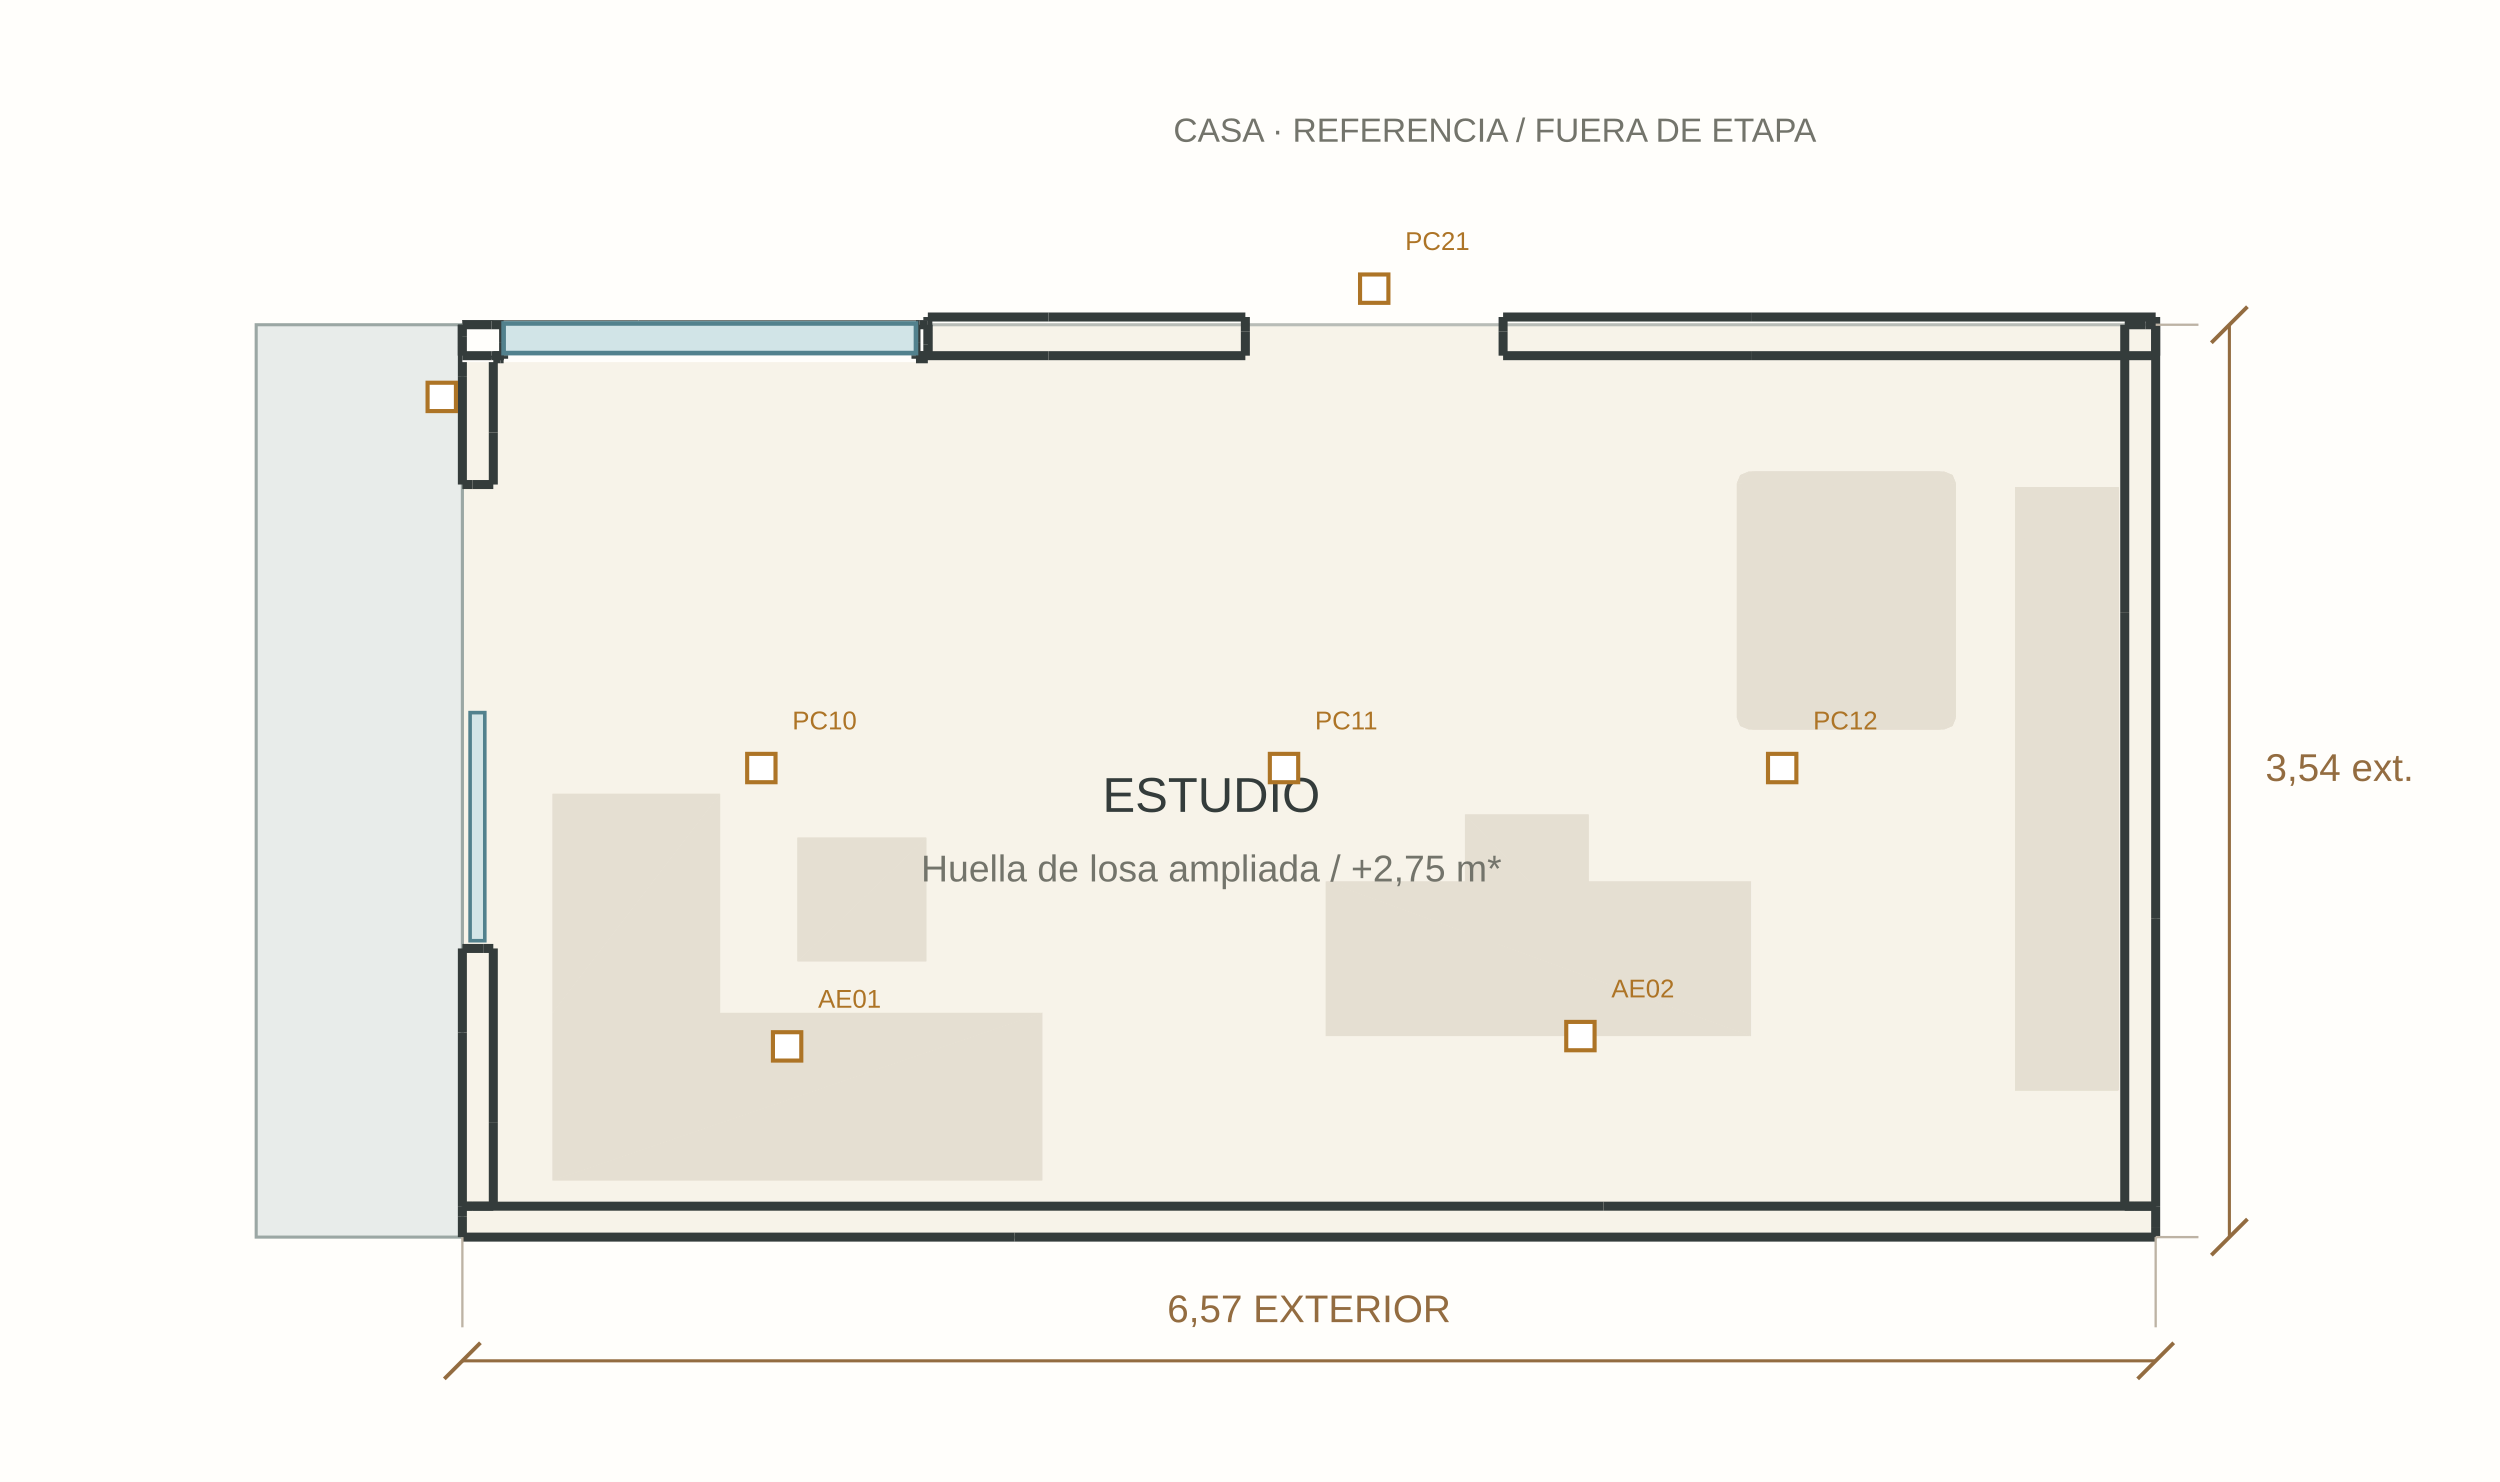
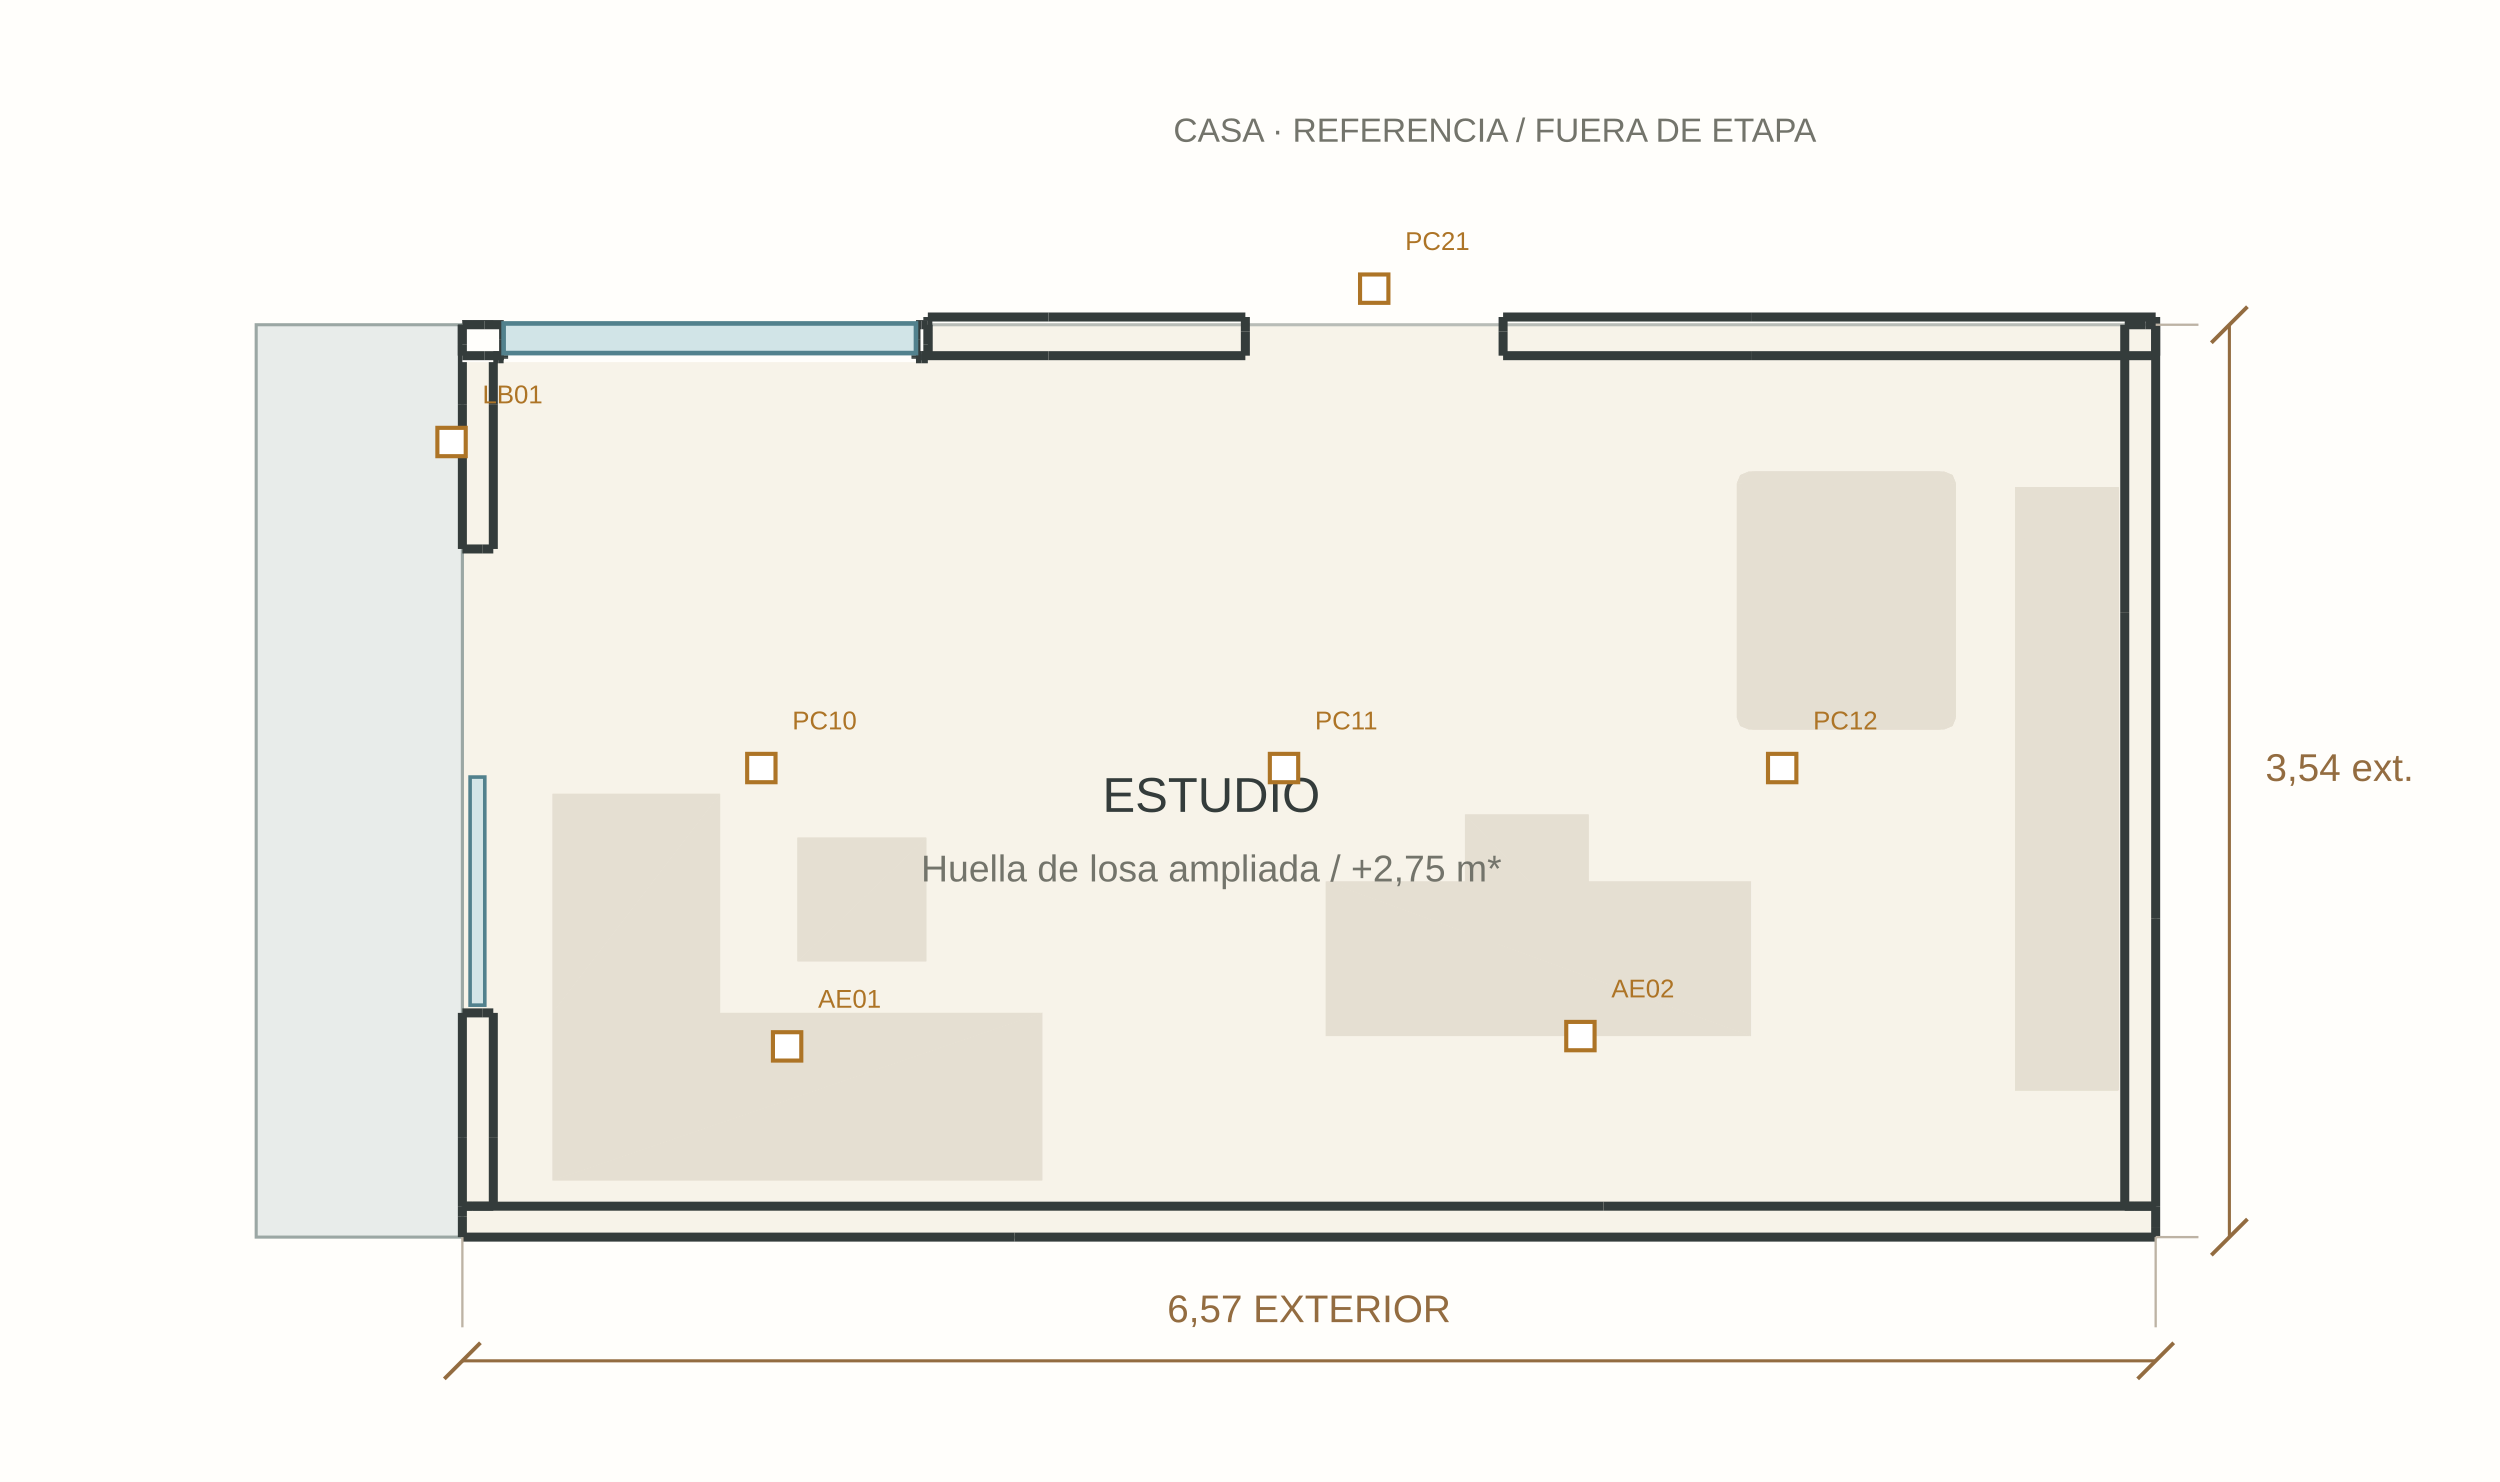
<svg xmlns="http://www.w3.org/2000/svg" viewBox="0 0 776.0 460.0" role="img" aria-label="Estudio y balcón · Iluminación e interruptores">
  <rect width="100%" height="100%" fill="#fffefb" />
  <polygon points="143.52,384.0 669.12,384.0 669.12,100.8 143.52,100.8" fill="#f7f3e9" stroke="#b8bcb7" stroke-width="0.96" />
  <polygon points="79.52,384.0 143.52,384.0 143.52,100.8 79.52,100.8" fill="#e8ecea" stroke="#9ba7a4" stroke-width="0.96" />
  <polyline points="288.0,110.4 288.0,102.96" fill="none" stroke="#343c3b" stroke-width="2.8" />
  <polyline points="288.0,102.96 288.0,98.4" fill="none" stroke="#343c3b" stroke-width="2.8" />
  <polyline points="386.56,110.4 325.453,110.4" fill="none" stroke="#343c3b" stroke-width="2.8" />
  <polyline points="325.453,110.4 288.0,110.4" fill="none" stroke="#343c3b" stroke-width="2.8" />
  <polyline points="386.56,98.4 325.453,98.4" fill="none" stroke="#343c3b" stroke-width="2.8" />
  <polyline points="325.453,98.4 288.0,98.4" fill="none" stroke="#343c3b" stroke-width="2.8" />
  <polyline points="386.56,110.4 386.56,102.96" fill="none" stroke="#343c3b" stroke-width="2.8" />
  <polyline points="386.56,102.96 386.56,98.4" fill="none" stroke="#343c3b" stroke-width="2.8" />
  <polyline points="669.12,110.4 543.533,110.4" fill="none" stroke="#343c3b" stroke-width="2.8" />
  <polyline points="543.533,110.4 466.56,110.4" fill="none" stroke="#343c3b" stroke-width="2.8" />
  <polyline points="669.12,110.4 669.12,102.96" fill="none" stroke="#343c3b" stroke-width="2.8" />
  <polyline points="669.12,102.96 669.12,98.4" fill="none" stroke="#343c3b" stroke-width="2.8" />
  <polyline points="466.56,110.4 466.56,102.96" fill="none" stroke="#343c3b" stroke-width="2.8" />
  <polyline points="466.56,102.96 466.56,98.4" fill="none" stroke="#343c3b" stroke-width="2.8" />
  <polyline points="669.12,98.4 543.533,98.4" fill="none" stroke="#343c3b" stroke-width="2.8" />
  <polyline points="543.533,98.4 466.56,98.4" fill="none" stroke="#343c3b" stroke-width="2.8" />
  <polyline points="669.12,384.0 314.911,384.0" fill="none" stroke="#343c3b" stroke-width="2.8" />
  <polyline points="314.911,384.0 143.52,384.0" fill="none" stroke="#343c3b" stroke-width="2.8" />
  <polyline points="669.12,374.4 669.12,380.87" fill="none" stroke="#343c3b" stroke-width="2.8" />
  <polyline points="669.12,380.87 669.12,384.0" fill="none" stroke="#343c3b" stroke-width="2.8" />
  <polyline points="143.52,374.4 497.729,374.4" fill="none" stroke="#343c3b" stroke-width="2.8" />
  <polyline points="497.729,374.4 669.12,374.4" fill="none" stroke="#343c3b" stroke-width="2.8" />
  <polyline points="143.52,384.0 143.52,377.53" fill="none" stroke="#343c3b" stroke-width="2.8" />
  <polyline points="143.52,377.53 143.52,374.4" fill="none" stroke="#343c3b" stroke-width="2.8" />
  <polyline points="669.12,374.4 662.65,374.4" fill="none" stroke="#343c3b" stroke-width="2.8" />
  <polyline points="662.65,374.4 659.52,374.4" fill="none" stroke="#343c3b" stroke-width="2.8" />
  <polyline points="669.12,100.8 669.12,285.183" fill="none" stroke="#343c3b" stroke-width="2.8" />
  <polyline points="669.12,285.183 669.12,374.4" fill="none" stroke="#343c3b" stroke-width="2.8" />
  <polyline points="659.52,100.8 665.99,100.8" fill="none" stroke="#343c3b" stroke-width="2.8" />
  <polyline points="665.99,100.8 669.12,100.8" fill="none" stroke="#343c3b" stroke-width="2.8" />
  <polyline points="659.52,374.4 659.52,190.017" fill="none" stroke="#343c3b" stroke-width="2.8" />
  <polyline points="659.52,190.017 659.52,100.8" fill="none" stroke="#343c3b" stroke-width="2.8" />
+   <polyline points="143.52,170.4 143.52,125.657" fill="none" stroke="#343c3b" stroke-width="2.8" />
+   <polyline points="143.52,125.657 143.52,100.8" fill="none" stroke="#343c3b" stroke-width="2.8" />
+   <polyline points="143.52,352.971 143.52,314.4" fill="none" stroke="#343c3b" stroke-width="2.8" />
+   <polyline points="143.52,374.4 143.52,352.971" fill="none" stroke="#343c3b" stroke-width="2.8" />
+   <polyline points="153.12,100.8 146.65,100.8" fill="none" stroke="#343c3b" stroke-width="2.8" />
+   <polyline points="146.65,100.8 143.52,100.8" fill="none" stroke="#343c3b" stroke-width="2.8" />
+   <polyline points="149.691,170.4 143.52,170.4" fill="none" stroke="#343c3b" stroke-width="2.8" />
+   <polyline points="153.12,170.4 149.691,170.4" fill="none" stroke="#343c3b" stroke-width="2.8" />
+   <polyline points="149.691,314.4 143.52,314.4" fill="none" stroke="#343c3b" stroke-width="2.8" />
+   <polyline points="153.12,314.4 149.691,314.4" fill="none" stroke="#343c3b" stroke-width="2.8" />
  <polyline points="153.12,374.4 146.65,374.4" fill="none" stroke="#343c3b" stroke-width="2.8" />
  <polyline points="146.65,374.4 143.52,374.4" fill="none" stroke="#343c3b" stroke-width="2.8" />
-   <polyline points="153.12,294.4 153.12,348.313" fill="none" stroke="#343c3b" stroke-width="2.8" />
-   <polyline points="153.12,348.313 153.12,374.4" fill="none" stroke="#343c3b" stroke-width="2.8" />
-   <polyline points="143.52,294.4 149.99,294.4" fill="none" stroke="#343c3b" stroke-width="2.8" />
-   <polyline points="149.99,294.4 153.12,294.4" fill="none" stroke="#343c3b" stroke-width="2.8" />
-   <polyline points="143.52,374.4 143.52,320.487" fill="none" stroke="#343c3b" stroke-width="2.8" />
-   <polyline points="143.52,320.487 143.52,294.4" fill="none" stroke="#343c3b" stroke-width="2.8" />
-   <polyline points="153.12,150.4 146.65,150.4" fill="none" stroke="#343c3b" stroke-width="2.8" />
-   <polyline points="146.65,150.4 143.52,150.4" fill="none" stroke="#343c3b" stroke-width="2.8" />
-   <polyline points="153.12,100.8 153.12,134.226" fill="none" stroke="#343c3b" stroke-width="2.8" />
-   <polyline points="153.12,134.226 153.12,150.4" fill="none" stroke="#343c3b" stroke-width="2.8" />
-   <polyline points="143.52,100.8 149.99,100.8" fill="none" stroke="#343c3b" stroke-width="2.8" />
-   <polyline points="149.99,100.8 153.12,100.8" fill="none" stroke="#343c3b" stroke-width="2.8" />
-   <polyline points="143.52,150.4 143.52,116.974" fill="none" stroke="#343c3b" stroke-width="2.8" />
-   <polyline points="143.52,116.974 143.52,100.8" fill="none" stroke="#343c3b" stroke-width="2.8" />
+   <polyline points="153.12,170.4 153.12,125.657" fill="none" stroke="#343c3b" stroke-width="2.8" />
+   <polyline points="153.12,125.657 153.12,100.8" fill="none" stroke="#343c3b" stroke-width="2.8" />
+   <polyline points="153.12,352.971 153.12,314.4" fill="none" stroke="#343c3b" stroke-width="2.8" />
+   <polyline points="153.12,374.4 153.12,352.971" fill="none" stroke="#343c3b" stroke-width="2.8" />
+   <polyline points="143.52,110.4 143.52,103.93" fill="none" stroke="#343c3b" stroke-width="2.8" />
+   <polyline points="143.52,103.93 143.52,100.8" fill="none" stroke="#343c3b" stroke-width="2.8" />
+   <polyline points="155.92,110.4 156.32,110.4" fill="none" stroke="#343c3b" stroke-width="2.8" />
+   <polyline points="155.92,110.4 143.52,110.4" fill="none" stroke="#343c3b" stroke-width="2.8" />
+   <polyline points="288.0,110.4 284.435,110.4" fill="none" stroke="#343c3b" stroke-width="2.8" />
+   <polyline points="284.435,110.4 284.32,110.4" fill="none" stroke="#343c3b" stroke-width="2.8" />
+   <polyline points="156.32,100.8 155.92,100.8" fill="none" stroke="#343c3b" stroke-width="2.8" />
+   <polyline points="155.92,100.8 143.52,100.8" fill="none" stroke="#343c3b" stroke-width="2.8" />
+   <polyline points="288.0,100.8 284.435,100.8" fill="none" stroke="#343c3b" stroke-width="2.8" />
+   <polyline points="284.435,100.8 284.32,100.8" fill="none" stroke="#343c3b" stroke-width="2.8" />
  <polyline points="288.0,110.4 288.0,103.93" fill="none" stroke="#343c3b" stroke-width="2.8" />
  <polyline points="288.0,103.93 288.0,100.8" fill="none" stroke="#343c3b" stroke-width="2.8" />
-   <polyline points="152.247,110.4 143.52,110.4" fill="none" stroke="#343c3b" stroke-width="2.8" />
-   <polyline points="285.491,110.4 198.218,110.4" fill="none" stroke="#343c3b" stroke-width="2.8" />
-   <polyline points="198.218,110.4 152.247,110.4" fill="none" stroke="#343c3b" stroke-width="2.8" />
-   <polyline points="288.0,110.4 286.585,110.4" fill="none" stroke="#343c3b" stroke-width="2.8" />
-   <polyline points="286.585,110.4 285.491,110.4" fill="none" stroke="#343c3b" stroke-width="2.8" />
-   <polyline points="143.52,110.4 143.52,107.27" fill="none" stroke="#343c3b" stroke-width="2.8" />
-   <polyline points="143.52,107.27 143.52,100.8" fill="none" stroke="#343c3b" stroke-width="2.8" />
-   <polyline points="152.247,100.8 198.218,100.8" fill="none" stroke="#343c3b" stroke-width="2.8" />
-   <polyline points="152.247,100.8 143.52,100.8" fill="none" stroke="#343c3b" stroke-width="2.8" />
-   <polyline points="285.491,100.8 198.218,100.8" fill="none" stroke="#343c3b" stroke-width="2.8" />
-   <polyline points="288.0,100.8 285.491,100.8" fill="none" stroke="#343c3b" stroke-width="2.8" />
+   <polyline points="284.32,110.057 284.32,100.8" fill="none" stroke="#343c3b" stroke-width="2.8" />
+   <polyline points="284.32,110.4 284.32,110.057" fill="none" stroke="#343c3b" stroke-width="2.8" />
+   <polyline points="156.32,110.057 156.32,100.8" fill="none" stroke="#343c3b" stroke-width="2.8" />
+   <polyline points="156.32,110.4 156.32,110.057" fill="none" stroke="#343c3b" stroke-width="2.8" />
  <polygon points="171.52,366.4 323.52,314.4 323.52,366.4" fill="#e5dfd2" stroke="none" stroke-width="0.64" data-plan-furniture="true" />
  <polygon points="171.52,366.4 171.52,314.4 323.52,314.4" fill="#e5dfd2" stroke="none" stroke-width="0.64" data-plan-furniture="true" />
  <polygon points="171.52,366.4 323.52,366.4 323.52,314.4" fill="#e5dfd2" stroke="none" stroke-width="0.64" data-plan-furniture="true" />
  <polygon points="171.52,366.4 323.52,314.4 171.52,314.4" fill="#e5dfd2" stroke="none" stroke-width="0.64" data-plan-furniture="true" />
  <polygon points="171.52,314.4 223.52,246.4 223.52,314.4" fill="#e5dfd2" stroke="none" stroke-width="0.64" data-plan-furniture="true" />
  <polygon points="171.52,314.4 171.52,246.4 223.52,246.4" fill="#e5dfd2" stroke="none" stroke-width="0.64" data-plan-furniture="true" />
  <polygon points="171.52,314.4 223.52,314.4 223.52,246.4" fill="#e5dfd2" stroke="none" stroke-width="0.64" data-plan-furniture="true" />
  <polygon points="171.52,314.4 223.52,246.4 171.52,246.4" fill="#e5dfd2" stroke="none" stroke-width="0.64" data-plan-furniture="true" />
  <polygon points="411.52,273.6 543.52,321.6 411.52,321.6" fill="#e5dfd2" stroke="none" stroke-width="0.64" data-plan-furniture="true" />
  <polygon points="411.52,273.6 543.52,273.6 543.52,321.6" fill="#e5dfd2" stroke="none" stroke-width="0.64" data-plan-furniture="true" />
  <polygon points="411.52,273.6 411.52,321.6 543.52,321.6" fill="#e5dfd2" stroke="none" stroke-width="0.64" data-plan-furniture="true" />
  <polygon points="411.52,273.6 543.52,321.6 543.52,273.6" fill="#e5dfd2" stroke="none" stroke-width="0.64" data-plan-furniture="true" />
  <polygon points="542.728,146.392 539.12,150.0 540.176,147.456" fill="#e5dfd2" stroke="none" stroke-width="0.64" data-plan-furniture="true" />
  <polygon points="542.728,146.392 603.528,146.392 539.12,150.0" fill="#e5dfd2" stroke="none" stroke-width="0.64" data-plan-furniture="true" />
  <polygon points="606.072,147.448 607.128,150.0 603.528,146.392" fill="#e5dfd2" stroke="none" stroke-width="0.64" data-plan-furniture="true" />
  <polygon points="603.528,146.392 607.128,150.0 539.12,150.0" fill="#e5dfd2" stroke="none" stroke-width="0.64" data-plan-furniture="true" />
  <polygon points="539.12,222.8 542.728,226.408 540.176,225.352" fill="#e5dfd2" stroke="none" stroke-width="0.64" data-plan-furniture="true" />
  <polygon points="539.12,150.0 607.128,222.8 539.12,222.8" fill="#e5dfd2" stroke="none" stroke-width="0.64" data-plan-furniture="true" />
  <polygon points="607.128,150.0 607.128,222.8 539.12,150.0" fill="#e5dfd2" stroke="none" stroke-width="0.64" data-plan-furniture="true" />
  <polygon points="539.12,222.8 603.528,226.408 542.728,226.408" fill="#e5dfd2" stroke="none" stroke-width="0.64" data-plan-furniture="true" />
  <polygon points="607.128,222.8 603.528,226.408 539.12,222.8" fill="#e5dfd2" stroke="none" stroke-width="0.64" data-plan-furniture="true" />
  <polygon points="607.128,222.8 606.072,225.344 603.528,226.408" fill="#e5dfd2" stroke="none" stroke-width="0.64" data-plan-furniture="true" />
  <polygon points="539.12,150.0 542.728,146.392 540.176,147.456" fill="#e5dfd2" stroke="none" stroke-width="0.64" data-plan-furniture="true" />
  <polygon points="603.528,146.392 542.728,146.392 539.12,150.0" fill="#e5dfd2" stroke="none" stroke-width="0.64" data-plan-furniture="true" />
  <polygon points="607.128,150.0 606.072,147.448 603.528,146.392" fill="#e5dfd2" stroke="none" stroke-width="0.64" data-plan-furniture="true" />
  <polygon points="607.128,150.0 603.528,146.392 539.12,150.0" fill="#e5dfd2" stroke="none" stroke-width="0.64" data-plan-furniture="true" />
  <polygon points="542.728,226.408 539.12,222.8 540.176,225.352" fill="#e5dfd2" stroke="none" stroke-width="0.64" data-plan-furniture="true" />
  <polygon points="607.128,222.8 539.12,150.0 539.12,222.8" fill="#e5dfd2" stroke="none" stroke-width="0.64" data-plan-furniture="true" />
  <polygon points="607.128,222.8 607.128,150.0 539.12,150.0" fill="#e5dfd2" stroke="none" stroke-width="0.64" data-plan-furniture="true" />
  <polygon points="603.528,226.408 539.12,222.8 542.728,226.408" fill="#e5dfd2" stroke="none" stroke-width="0.64" data-plan-furniture="true" />
  <polygon points="603.528,226.408 607.128,222.8 539.12,222.8" fill="#e5dfd2" stroke="none" stroke-width="0.64" data-plan-furniture="true" />
  <polygon points="606.072,225.344 607.128,222.8 603.528,226.408" fill="#e5dfd2" stroke="none" stroke-width="0.64" data-plan-furniture="true" />
  <polygon points="542.184,156.264 544.72,155.2 541.128,158.8" fill="#e5dfd2" stroke="none" stroke-width="0.64" data-plan-furniture="true" />
  <polygon points="587.264,156.248 588.328,158.8 584.728,155.2" fill="#e5dfd2" stroke="none" stroke-width="0.64" data-plan-furniture="true" />
  <polygon points="584.728,155.2 588.328,158.8 544.72,155.2" fill="#e5dfd2" stroke="none" stroke-width="0.64" data-plan-furniture="true" />
  <polygon points="544.72,155.2 588.328,158.8 541.128,158.8" fill="#e5dfd2" stroke="none" stroke-width="0.64" data-plan-furniture="true" />
  <polygon points="541.128,214.0 544.72,217.6 542.184,216.536" fill="#e5dfd2" stroke="none" stroke-width="0.64" data-plan-furniture="true" />
  <polygon points="541.128,158.8 588.328,214.0 541.128,214.0" fill="#e5dfd2" stroke="none" stroke-width="0.64" data-plan-furniture="true" />
  <polygon points="588.328,158.8 588.328,214.0 541.128,158.8" fill="#e5dfd2" stroke="none" stroke-width="0.64" data-plan-furniture="true" />
  <polygon points="541.128,214.0 584.728,217.6 544.72,217.6" fill="#e5dfd2" stroke="none" stroke-width="0.64" data-plan-furniture="true" />
  <polygon points="588.328,214.0 584.728,217.6 541.128,214.0" fill="#e5dfd2" stroke="none" stroke-width="0.64" data-plan-furniture="true" />
  <polygon points="588.328,214.0 587.272,216.544 584.728,217.6" fill="#e5dfd2" stroke="none" stroke-width="0.64" data-plan-furniture="true" />
  <polygon points="544.72,155.2 542.184,156.264 541.128,158.8" fill="#e5dfd2" stroke="none" stroke-width="0.64" data-plan-furniture="true" />
  <polygon points="588.328,158.8 587.264,156.248 584.728,155.2" fill="#e5dfd2" stroke="none" stroke-width="0.64" data-plan-furniture="true" />
  <polygon points="588.328,158.8 584.728,155.2 544.72,155.2" fill="#e5dfd2" stroke="none" stroke-width="0.64" data-plan-furniture="true" />
  <polygon points="588.328,158.8 544.72,155.2 541.128,158.8" fill="#e5dfd2" stroke="none" stroke-width="0.64" data-plan-furniture="true" />
  <polygon points="544.72,217.6 541.128,214.0 542.184,216.536" fill="#e5dfd2" stroke="none" stroke-width="0.64" data-plan-furniture="true" />
  <polygon points="588.328,214.0 541.128,158.8 541.128,214.0" fill="#e5dfd2" stroke="none" stroke-width="0.64" data-plan-furniture="true" />
  <polygon points="588.328,214.0 588.328,158.8 541.128,158.8" fill="#e5dfd2" stroke="none" stroke-width="0.64" data-plan-furniture="true" />
  <polygon points="584.728,217.6 541.128,214.0 544.72,217.6" fill="#e5dfd2" stroke="none" stroke-width="0.64" data-plan-furniture="true" />
  <polygon points="584.728,217.6 588.328,214.0 541.128,214.0" fill="#e5dfd2" stroke="none" stroke-width="0.64" data-plan-furniture="true" />
  <polygon points="587.272,216.544 588.328,214.0 584.728,217.6" fill="#e5dfd2" stroke="none" stroke-width="0.64" data-plan-furniture="true" />
  <polygon points="588.184,155.456 590.72,154.408 587.128,158.0" fill="#e5dfd2" stroke="none" stroke-width="0.64" data-plan-furniture="true" />
  <polygon points="590.72,154.408 601.92,154.4 587.128,158.0" fill="#e5dfd2" stroke="none" stroke-width="0.64" data-plan-furniture="true" />
  <polygon points="604.472,155.448 605.528,158.0 601.92,154.4" fill="#e5dfd2" stroke="none" stroke-width="0.64" data-plan-furniture="true" />
  <polygon points="601.92,154.4 605.528,158.0 587.128,158.0" fill="#e5dfd2" stroke="none" stroke-width="0.64" data-plan-furniture="true" />
  <polygon points="605.528,158.0 587.128,214.8 587.128,158.0" fill="#e5dfd2" stroke="none" stroke-width="0.64" data-plan-furniture="true" />
  <polygon points="587.128,214.8 590.72,218.4 588.184,217.344" fill="#e5dfd2" stroke="none" stroke-width="0.64" data-plan-furniture="true" />
  <polygon points="590.72,218.4 605.528,214.8 601.92,218.392" fill="#e5dfd2" stroke="none" stroke-width="0.64" data-plan-furniture="true" />
  <polygon points="605.528,158.0 605.528,214.8 587.128,214.8" fill="#e5dfd2" stroke="none" stroke-width="0.64" data-plan-furniture="true" />
  <polygon points="587.128,214.8 605.528,214.8 590.72,218.4" fill="#e5dfd2" stroke="none" stroke-width="0.64" data-plan-furniture="true" />
  <polygon points="605.528,214.8 604.472,217.352 601.92,218.392" fill="#e5dfd2" stroke="none" stroke-width="0.64" data-plan-furniture="true" />
  <polygon points="590.72,154.408 588.184,155.456 587.128,158.0" fill="#e5dfd2" stroke="none" stroke-width="0.64" data-plan-furniture="true" />
  <polygon points="601.92,154.4 590.72,154.408 587.128,158.0" fill="#e5dfd2" stroke="none" stroke-width="0.64" data-plan-furniture="true" />
  <polygon points="605.528,158.0 604.472,155.448 601.92,154.4" fill="#e5dfd2" stroke="none" stroke-width="0.64" data-plan-furniture="true" />
  <polygon points="605.528,158.0 601.92,154.4 587.128,158.0" fill="#e5dfd2" stroke="none" stroke-width="0.64" data-plan-furniture="true" />
  <polygon points="587.128,214.8 605.528,158.0 587.128,158.0" fill="#e5dfd2" stroke="none" stroke-width="0.64" data-plan-furniture="true" />
  <polygon points="590.72,218.4 587.128,214.8 588.184,217.344" fill="#e5dfd2" stroke="none" stroke-width="0.64" data-plan-furniture="true" />
  <polygon points="605.528,214.8 590.72,218.4 601.92,218.392" fill="#e5dfd2" stroke="none" stroke-width="0.64" data-plan-furniture="true" />
  <polygon points="605.528,214.8 605.528,158.0 587.128,214.8" fill="#e5dfd2" stroke="none" stroke-width="0.64" data-plan-furniture="true" />
  <polygon points="605.528,214.8 587.128,214.8 590.72,218.4" fill="#e5dfd2" stroke="none" stroke-width="0.64" data-plan-furniture="true" />
  <polygon points="604.472,217.352 605.528,214.8 601.92,218.392" fill="#e5dfd2" stroke="none" stroke-width="0.64" data-plan-furniture="true" />
  <polygon points="543.928,146.4 540.728,149.6 541.664,147.336" fill="#e5dfd2" stroke="none" stroke-width="0.64" data-plan-furniture="true" />
  <polygon points="543.928,146.4 540.72,152.808 540.728,149.6" fill="#e5dfd2" stroke="none" stroke-width="0.64" data-plan-furniture="true" />
  <polygon points="540.72,152.808 543.928,156.0 541.664,155.064" fill="#e5dfd2" stroke="none" stroke-width="0.64" data-plan-furniture="true" />
  <polygon points="543.928,146.4 543.928,156.0 540.72,152.808" fill="#e5dfd2" stroke="none" stroke-width="0.64" data-plan-furniture="true" />
  <polygon points="604.592,147.336 605.52,149.6 602.32,146.4" fill="#e5dfd2" stroke="none" stroke-width="0.64" data-plan-furniture="true" />
  <polygon points="602.32,146.4 602.328,156.0 543.928,146.4" fill="#e5dfd2" stroke="none" stroke-width="0.64" data-plan-furniture="true" />
  <polygon points="543.928,146.4 602.328,156.0 543.928,156.0" fill="#e5dfd2" stroke="none" stroke-width="0.64" data-plan-furniture="true" />
  <polygon points="605.52,149.6 605.536,152.8 602.32,146.4" fill="#e5dfd2" stroke="none" stroke-width="0.64" data-plan-furniture="true" />
  <polygon points="602.32,146.4 605.536,152.8 602.328,156.0" fill="#e5dfd2" stroke="none" stroke-width="0.64" data-plan-furniture="true" />
  <polygon points="605.536,152.8 604.592,155.064 602.328,156.0" fill="#e5dfd2" stroke="none" stroke-width="0.64" data-plan-furniture="true" />
  <polygon points="540.728,149.6 543.928,146.4 541.664,147.336" fill="#e5dfd2" stroke="none" stroke-width="0.64" data-plan-furniture="true" />
  <polygon points="540.72,152.808 543.928,146.4 540.728,149.6" fill="#e5dfd2" stroke="none" stroke-width="0.64" data-plan-furniture="true" />
  <polygon points="543.928,156.0 540.72,152.808 541.664,155.064" fill="#e5dfd2" stroke="none" stroke-width="0.64" data-plan-furniture="true" />
  <polygon points="543.928,156.0 543.928,146.4 540.72,152.808" fill="#e5dfd2" stroke="none" stroke-width="0.64" data-plan-furniture="true" />
  <polygon points="605.52,149.6 604.592,147.336 602.32,146.4" fill="#e5dfd2" stroke="none" stroke-width="0.64" data-plan-furniture="true" />
  <polygon points="602.328,156.0 602.32,146.4 543.928,146.4" fill="#e5dfd2" stroke="none" stroke-width="0.64" data-plan-furniture="true" />
  <polygon points="602.328,156.0 543.928,146.4 543.928,156.0" fill="#e5dfd2" stroke="none" stroke-width="0.64" data-plan-furniture="true" />
  <polygon points="605.536,152.8 605.52,149.6 602.32,146.4" fill="#e5dfd2" stroke="none" stroke-width="0.64" data-plan-furniture="true" />
  <polygon points="605.536,152.8 602.32,146.4 602.328,156.0" fill="#e5dfd2" stroke="none" stroke-width="0.64" data-plan-furniture="true" />
  <polygon points="604.592,155.064 605.536,152.8 602.328,156.0" fill="#e5dfd2" stroke="none" stroke-width="0.64" data-plan-furniture="true" />
  <polygon points="543.928,216.8 540.72,220.0 541.664,217.736" fill="#e5dfd2" stroke="none" stroke-width="0.64" data-plan-furniture="true" />
  <polygon points="540.728,223.2 543.928,226.4 541.664,225.464" fill="#e5dfd2" stroke="none" stroke-width="0.64" data-plan-furniture="true" />
  <polygon points="540.72,220.0 543.928,226.4 540.728,223.2" fill="#e5dfd2" stroke="none" stroke-width="0.64" data-plan-furniture="true" />
  <polygon points="543.928,216.8 543.928,226.4 540.72,220.0" fill="#e5dfd2" stroke="none" stroke-width="0.64" data-plan-furniture="true" />
  <polygon points="604.592,217.736 605.528,219.992 602.328,216.8" fill="#e5dfd2" stroke="none" stroke-width="0.64" data-plan-furniture="true" />
  <polygon points="602.328,216.8 602.32,226.4 543.928,216.8" fill="#e5dfd2" stroke="none" stroke-width="0.64" data-plan-furniture="true" />
  <polygon points="543.928,216.8 602.32,226.4 543.928,226.4" fill="#e5dfd2" stroke="none" stroke-width="0.64" data-plan-furniture="true" />
  <polygon points="605.528,219.992 602.32,226.4 602.328,216.8" fill="#e5dfd2" stroke="none" stroke-width="0.64" data-plan-furniture="true" />
  <polygon points="605.528,219.992 605.52,223.2 602.32,226.4" fill="#e5dfd2" stroke="none" stroke-width="0.64" data-plan-furniture="true" />
  <polygon points="605.52,223.2 604.592,225.464 602.32,226.4" fill="#e5dfd2" stroke="none" stroke-width="0.64" data-plan-furniture="true" />
  <polygon points="540.72,220.0 543.928,216.8 541.664,217.736" fill="#e5dfd2" stroke="none" stroke-width="0.64" data-plan-furniture="true" />
  <polygon points="543.928,226.4 540.728,223.2 541.664,225.464" fill="#e5dfd2" stroke="none" stroke-width="0.64" data-plan-furniture="true" />
  <polygon points="543.928,226.4 540.72,220.0 540.728,223.2" fill="#e5dfd2" stroke="none" stroke-width="0.64" data-plan-furniture="true" />
  <polygon points="543.928,226.4 543.928,216.8 540.72,220.0" fill="#e5dfd2" stroke="none" stroke-width="0.64" data-plan-furniture="true" />
  <polygon points="605.528,219.992 604.592,217.736 602.328,216.8" fill="#e5dfd2" stroke="none" stroke-width="0.64" data-plan-furniture="true" />
  <polygon points="602.32,226.4 602.328,216.8 543.928,216.8" fill="#e5dfd2" stroke="none" stroke-width="0.64" data-plan-furniture="true" />
  <polygon points="602.32,226.4 543.928,216.8 543.928,226.4" fill="#e5dfd2" stroke="none" stroke-width="0.64" data-plan-furniture="true" />
  <polygon points="602.32,226.4 605.528,219.992 602.328,216.8" fill="#e5dfd2" stroke="none" stroke-width="0.64" data-plan-furniture="true" />
  <polygon points="605.52,223.2 605.528,219.992 602.32,226.4" fill="#e5dfd2" stroke="none" stroke-width="0.64" data-plan-furniture="true" />
  <polygon points="604.592,225.464 605.52,223.2 602.32,226.4" fill="#e5dfd2" stroke="none" stroke-width="0.64" data-plan-furniture="true" />
  <polygon points="247.52,298.4 287.52,260.0 287.52,298.4" fill="#e5dfd2" stroke="none" stroke-width="0.64" data-plan-furniture="true" />
  <polygon points="247.52,298.4 247.52,260.0 287.52,260.0" fill="#e5dfd2" stroke="none" stroke-width="0.64" data-plan-furniture="true" />
  <polygon points="247.52,298.4 287.52,298.4 287.52,260.0" fill="#e5dfd2" stroke="none" stroke-width="0.64" data-plan-furniture="true" />
  <polygon points="247.52,298.4 287.52,260.0 247.52,260.0" fill="#e5dfd2" stroke="none" stroke-width="0.64" data-plan-furniture="true" />
  <polygon points="454.72,252.8 493.12,292.8 454.72,292.8" fill="#e5dfd2" stroke="none" stroke-width="0.64" data-plan-furniture="true" />
  <polygon points="454.72,252.8 493.12,252.8 493.12,292.8" fill="#e5dfd2" stroke="none" stroke-width="0.64" data-plan-furniture="true" />
  <polygon points="454.72,252.8 454.72,292.8 493.12,292.8" fill="#e5dfd2" stroke="none" stroke-width="0.64" data-plan-furniture="true" />
  <polygon points="454.72,252.8 493.12,292.8 493.12,252.8" fill="#e5dfd2" stroke="none" stroke-width="0.64" data-plan-furniture="true" />
  <polygon points="657.52,338.4 625.52,151.2 657.52,151.2" fill="#e5dfd2" stroke="none" stroke-width="0.64" data-plan-furniture="true" />
  <polygon points="657.52,338.4 625.52,338.4 625.52,151.2" fill="#e5dfd2" stroke="none" stroke-width="0.64" data-plan-furniture="true" />
  <polygon points="657.52,338.4 657.52,151.2 625.52,151.2" fill="#e5dfd2" stroke="none" stroke-width="0.64" data-plan-furniture="true" />
  <polygon points="657.52,338.4 625.52,151.2 625.52,338.4" fill="#e5dfd2" stroke="none" stroke-width="0.64" data-plan-furniture="true" />
  <polygon points="657.52,338.4 625.52,151.2 657.52,151.2" fill="#e5dfd2" stroke="none" stroke-width="0.64" data-plan-furniture="true" />
  <polygon points="657.52,338.4 625.52,338.4 625.52,151.2" fill="#e5dfd2" stroke="none" stroke-width="0.64" data-plan-furniture="true" />
  <polygon points="657.52,338.4 657.52,151.2 625.52,151.2" fill="#e5dfd2" stroke="none" stroke-width="0.64" data-plan-furniture="true" />
  <polygon points="657.52,338.4 625.52,151.2 625.52,338.4" fill="#e5dfd2" stroke="none" stroke-width="0.64" data-plan-furniture="true" />
  <polygon points="657.52,338.4 625.52,151.2 657.52,151.2" fill="#e5dfd2" stroke="none" stroke-width="0.64" data-plan-furniture="true" />
  <polygon points="657.52,338.4 625.52,338.4 625.52,151.2" fill="#e5dfd2" stroke="none" stroke-width="0.64" data-plan-furniture="true" />
  <polygon points="657.52,338.4 657.52,151.2 625.52,151.2" fill="#e5dfd2" stroke="none" stroke-width="0.64" data-plan-furniture="true" />
  <polygon points="657.52,338.4 625.52,151.2 625.52,338.4" fill="#e5dfd2" stroke="none" stroke-width="0.64" data-plan-furniture="true" />
  <polygon points="657.52,338.4 625.52,151.2 657.52,151.2" fill="#e5dfd2" stroke="none" stroke-width="0.64" data-plan-furniture="true" />
  <polygon points="657.52,338.4 625.52,338.4 625.52,151.2" fill="#e5dfd2" stroke="none" stroke-width="0.64" data-plan-furniture="true" />
  <polygon points="657.52,338.4 657.52,151.2 625.52,151.2" fill="#e5dfd2" stroke="none" stroke-width="0.64" data-plan-furniture="true" />
  <polygon points="657.52,338.4 625.52,151.2 625.52,338.4" fill="#e5dfd2" stroke="none" stroke-width="0.64" data-plan-furniture="true" />
  <polygon points="657.52,338.4 625.52,151.2 657.52,151.2" fill="#e5dfd2" stroke="none" stroke-width="0.64" data-plan-furniture="true" />
  <polygon points="657.52,338.4 625.52,338.4 625.52,151.2" fill="#e5dfd2" stroke="none" stroke-width="0.64" data-plan-furniture="true" />
  <polygon points="657.52,338.4 657.52,151.2 625.52,151.2" fill="#e5dfd2" stroke="none" stroke-width="0.64" data-plan-furniture="true" />
  <polygon points="657.52,338.4 625.52,151.2 625.52,338.4" fill="#e5dfd2" stroke="none" stroke-width="0.64" data-plan-furniture="true" />
  <polygon points="657.52,338.4 625.52,151.2 657.52,151.2" fill="#e5dfd2" stroke="none" stroke-width="0.64" data-plan-furniture="true" />
  <polygon points="657.52,338.4 625.52,338.4 625.52,151.2" fill="#e5dfd2" stroke="none" stroke-width="0.64" data-plan-furniture="true" />
  <polygon points="657.52,338.4 657.52,151.2 625.52,151.2" fill="#e5dfd2" stroke="none" stroke-width="0.64" data-plan-furniture="true" />
  <polygon points="657.52,338.4 625.52,151.2 625.52,338.4" fill="#e5dfd2" stroke="none" stroke-width="0.64" data-plan-furniture="true" />
-   <polygon points="145.92,292.0 150.48,292.0 150.48,221.2 145.92,221.2" fill="#d4e5e7" stroke="#52818d" stroke-width="1.12" />
+   <polygon points="145.92,312.0 150.48,312.0 150.48,241.2 145.92,241.2" fill="#d4e5e7" stroke="#52818d" stroke-width="1.12" />
  <polygon points="156.32,105.6 284.32,105.6 284.32,104.16 156.32,104.16" fill="#d4e5e7" stroke="#52818d" stroke-width="1.12" />
  <text x="376.0" y="252.0" font-family="Arial,sans-serif" font-size="15.2" fill="#343c3b" text-anchor="middle">ESTUDIO</text>
  <text x="376.0" y="273.6" font-family="Arial,sans-serif" font-size="11.6" fill="#73746b" text-anchor="middle">Huella de losa ampliada / +2,75 m*</text>
  <polyline points="143.52,384.0 143.52,412.0" fill="none" stroke="#bdb3a4" stroke-width="0.72" data-plan-dimensions="true" />
  <polyline points="669.12,384.0 669.12,412.0" fill="none" stroke="#bdb3a4" stroke-width="0.72" data-plan-dimensions="true" />
  <polyline points="143.52,422.4 669.12,422.4" fill="none" stroke="#936c40" stroke-width="0.96" data-plan-dimensions="true" />
  <polyline points="137.92,428.0 149.12,416.8" fill="none" stroke="#936c40" stroke-width="1.2" data-plan-dimensions="true" />
  <polyline points="663.52,428.0 674.72,416.8" fill="none" stroke="#936c40" stroke-width="1.2" data-plan-dimensions="true" />
  <text x="406.32" y="410.4" font-family="Arial,sans-serif" font-size="12.0" fill="#936c40" text-anchor="middle" data-plan-dimensions="true">6,57 EXTERIOR</text>
  <polyline points="669.12,384.0 682.4,384.0" fill="none" stroke="#bdb3a4" stroke-width="0.72" data-plan-dimensions="true" />
  <polyline points="669.12,100.8 682.4,100.8" fill="none" stroke="#bdb3a4" stroke-width="0.72" data-plan-dimensions="true" />
  <polyline points="692.0,384.0 692.0,100.8" fill="none" stroke="#936c40" stroke-width="0.96" data-plan-dimensions="true" />
  <polyline points="686.4,389.6 697.6,378.4" fill="none" stroke="#936c40" stroke-width="1.2" data-plan-dimensions="true" />
  <polyline points="686.4,106.4 697.6,95.2" fill="none" stroke="#936c40" stroke-width="1.2" data-plan-dimensions="true" />
  <text x="703.2" y="242.4" font-family="Arial,sans-serif" font-size="12.0" fill="#936c40" text-anchor="start" data-plan-dimensions="true">3,54 ext.</text>
  <text x="464.0" y="44.0" font-family="Arial,sans-serif" font-size="10.4" fill="#73746b" text-anchor="middle">CASA · REFERENCIA / FUERA DE ETAPA</text>
  <polygon points="239.92,329.2 248.72,329.2 248.72,320.4 239.92,320.4" fill="#ffffff" stroke="#ad7426" stroke-width="1.28" />
  <text x="253.92" y="312.8" font-family="Arial,sans-serif" font-size="8.0" fill="#ad7426" text-anchor="start">AE01</text>
-   <polygon points="132.72,127.6 141.52,127.6 141.52,118.8 132.72,118.8" fill="#ffffff" stroke="#ad7426" stroke-width="1.28" />
-   <text x="146.72" y="111.2" font-family="Arial,sans-serif" font-size="8.0" fill="#ad7426" text-anchor="start">LB01</text>
+   <polygon points="135.76,141.6 144.56,141.6 144.56,132.8 135.76,132.8" fill="#ffffff" stroke="#ad7426" stroke-width="1.28" />
+   <text x="149.76" y="125.2" font-family="Arial,sans-serif" font-size="8.0" fill="#ad7426" text-anchor="start">LB01</text>
  <polygon points="486.16,326.0 494.96,326.0 494.96,317.2 486.16,317.2" fill="#ffffff" stroke="#ad7426" stroke-width="1.28" />
  <text x="500.16" y="309.6" font-family="Arial,sans-serif" font-size="8.0" fill="#ad7426" text-anchor="start">AE02</text>
  <polygon points="231.92,242.8 240.72,242.8 240.72,234.0 231.92,234.0" fill="#ffffff" stroke="#ad7426" stroke-width="1.28" />
  <text x="245.92" y="226.4" font-family="Arial,sans-serif" font-size="8.0" fill="#ad7426" text-anchor="start">PC10</text>
  <polygon points="394.16,242.8 402.96,242.8 402.96,234.0 394.16,234.0" fill="#ffffff" stroke="#ad7426" stroke-width="1.28" />
  <text x="408.16" y="226.4" font-family="Arial,sans-serif" font-size="8.0" fill="#ad7426" text-anchor="start">PC11</text>
  <polygon points="548.79,242.8 557.59,242.8 557.59,234.0 548.79,234.0" fill="#ffffff" stroke="#ad7426" stroke-width="1.28" />
  <text x="562.79" y="226.4" font-family="Arial,sans-serif" font-size="8.0" fill="#ad7426" text-anchor="start">PC12</text>
  <polygon points="422.16,94.0 430.96,94.0 430.96,85.2 422.16,85.2" fill="#ffffff" stroke="#ad7426" stroke-width="1.28" />
  <text x="436.16" y="77.6" font-family="Arial,sans-serif" font-size="8.0" fill="#ad7426" text-anchor="start">PC21</text>
  <polygon points="143.52,112.4 288.0,112.4 288.0,99.6 143.52,99.6" fill="#fffefb" stroke="none" stroke-width="0" />
+   <polyline points="143.52,110.4 143.52,106.852" fill="none" stroke="#343c3b" stroke-width="2.8" />
+   <polyline points="143.52,106.852 143.52,100.8" fill="none" stroke="#343c3b" stroke-width="2.8" />
+   <polyline points="150.32,110.4 156.32,110.4" fill="none" stroke="#343c3b" stroke-width="2.8" />
+   <polyline points="150.32,110.4 143.52,110.4" fill="none" stroke="#343c3b" stroke-width="2.8" />
+   <polyline points="288.0,110.4 286.045,110.4" fill="none" stroke="#343c3b" stroke-width="2.8" />
+   <polyline points="286.045,110.4 284.32,110.4" fill="none" stroke="#343c3b" stroke-width="2.8" />
+   <polyline points="156.32,100.8 150.32,100.8" fill="none" stroke="#343c3b" stroke-width="2.8" />
+   <polyline points="150.32,100.8 143.52,100.8" fill="none" stroke="#343c3b" stroke-width="2.8" />
+   <polyline points="288.0,100.8 286.045,100.8" fill="none" stroke="#343c3b" stroke-width="2.8" />
+   <polyline points="286.045,100.8 284.32,100.8" fill="none" stroke="#343c3b" stroke-width="2.8" />
  <polyline points="288.0,110.4 288.0,106.852" fill="none" stroke="#343c3b" stroke-width="2.8" />
  <polyline points="288.0,106.852 288.0,100.8" fill="none" stroke="#343c3b" stroke-width="2.8" />
-   <polyline points="156.32,110.4 152.587,110.4" fill="none" stroke="#343c3b" stroke-width="2.8" />
-   <polyline points="152.587,110.4 143.52,110.4" fill="none" stroke="#343c3b" stroke-width="2.8" />
-   <polyline points="288.0,110.4 285.264,110.4" fill="none" stroke="#343c3b" stroke-width="2.8" />
-   <polyline points="285.264,110.4 284.32,110.4" fill="none" stroke="#343c3b" stroke-width="2.8" />
-   <polyline points="284.32,106.447 284.32,100.8" fill="none" stroke="#343c3b" stroke-width="2.8" />
-   <polyline points="284.32,110.4 284.32,106.447" fill="none" stroke="#343c3b" stroke-width="2.8" />
-   <polyline points="156.32,106.447 156.32,100.8" fill="none" stroke="#343c3b" stroke-width="2.8" />
-   <polyline points="156.32,110.4 156.32,106.447" fill="none" stroke="#343c3b" stroke-width="2.8" />
-   <polyline points="143.52,110.4 143.52,104.348" fill="none" stroke="#343c3b" stroke-width="2.8" />
-   <polyline points="143.52,104.348 143.52,100.8" fill="none" stroke="#343c3b" stroke-width="2.8" />
-   <polyline points="156.32,100.8 152.587,100.8" fill="none" stroke="#343c3b" stroke-width="2.8" />
-   <polyline points="152.587,100.8 143.52,100.8" fill="none" stroke="#343c3b" stroke-width="2.8" />
-   <polyline points="288.0,100.8 285.393,100.8" fill="none" stroke="#343c3b" stroke-width="2.8" />
-   <polyline points="285.393,100.8 284.32,100.8" fill="none" stroke="#343c3b" stroke-width="2.8" />
+   <polyline points="284.32,105.257 284.32,100.8" fill="none" stroke="#343c3b" stroke-width="2.8" />
+   <polyline points="284.32,110.4 284.32,105.257" fill="none" stroke="#343c3b" stroke-width="2.8" />
+   <polyline points="156.32,105.257 156.32,100.8" fill="none" stroke="#343c3b" stroke-width="2.8" />
+   <polyline points="156.32,110.4 156.32,105.257" fill="none" stroke="#343c3b" stroke-width="2.8" />
+   <polyline points="153.12,110.755 153.12,110.4" fill="none" stroke="#343c3b" stroke-width="2.8" />
+   <polyline points="153.12,111.36 153.12,110.755" fill="none" stroke="#343c3b" stroke-width="2.8" />
+   <polyline points="154.82,111.36 156.32,111.36" fill="none" stroke="#343c3b" stroke-width="2.8" />
+   <polyline points="153.12,111.36 154.82,111.36" fill="none" stroke="#343c3b" stroke-width="2.8" />
+   <polyline points="288.0,111.36 286.045,111.36" fill="none" stroke="#343c3b" stroke-width="2.8" />
+   <polyline points="286.045,111.36 284.32,111.36" fill="none" stroke="#343c3b" stroke-width="2.8" />
+   <polyline points="156.32,110.4 154.82,110.4" fill="none" stroke="#343c3b" stroke-width="2.8" />
+   <polyline points="153.12,110.4 154.82,110.4" fill="none" stroke="#343c3b" stroke-width="2.8" />
+   <polyline points="288.0,110.4 286.045,110.4" fill="none" stroke="#343c3b" stroke-width="2.8" />
+   <polyline points="286.045,110.4 284.32,110.4" fill="none" stroke="#343c3b" stroke-width="2.8" />
  <polyline points="288.0,110.755 288.0,110.4" fill="none" stroke="#343c3b" stroke-width="2.8" />
  <polyline points="288.0,111.36 288.0,110.755" fill="none" stroke="#343c3b" stroke-width="2.8" />
-   <polyline points="156.32,111.36 155.387,111.36" fill="none" stroke="#343c3b" stroke-width="2.8" />
-   <polyline points="288.0,111.36 285.264,111.36" fill="none" stroke="#343c3b" stroke-width="2.8" />
-   <polyline points="285.264,111.36 284.32,111.36" fill="none" stroke="#343c3b" stroke-width="2.8" />
-   <polyline points="153.12,111.36 155.387,111.36" fill="none" stroke="#343c3b" stroke-width="2.8" />
-   <polyline points="284.32,111.36 284.32,110.795" fill="none" stroke="#343c3b" stroke-width="2.8" />
-   <polyline points="284.32,110.795 284.32,110.4" fill="none" stroke="#343c3b" stroke-width="2.8" />
-   <polyline points="156.32,111.36 156.32,110.795" fill="none" stroke="#343c3b" stroke-width="2.8" />
-   <polyline points="156.32,110.795 156.32,110.4" fill="none" stroke="#343c3b" stroke-width="2.8" />
-   <polyline points="153.12,111.005 153.12,110.4" fill="none" stroke="#343c3b" stroke-width="2.8" />
-   <polyline points="153.12,111.36 153.12,111.005" fill="none" stroke="#343c3b" stroke-width="2.8" />
-   <polyline points="156.32,110.4 155.387,110.4" fill="none" stroke="#343c3b" stroke-width="2.8" />
-   <polyline points="153.12,110.4 155.387,110.4" fill="none" stroke="#343c3b" stroke-width="2.8" />
-   <polyline points="288.0,110.4 285.393,110.4" fill="none" stroke="#343c3b" stroke-width="2.8" />
-   <polyline points="285.393,110.4 284.32,110.4" fill="none" stroke="#343c3b" stroke-width="2.8" />
+   <polyline points="284.32,110.846 284.32,110.4" fill="none" stroke="#343c3b" stroke-width="2.8" />
+   <polyline points="284.32,111.36 284.32,110.846" fill="none" stroke="#343c3b" stroke-width="2.8" />
+   <polyline points="156.32,110.846 156.32,110.4" fill="none" stroke="#343c3b" stroke-width="2.8" />
+   <polyline points="156.32,111.36 156.32,110.846" fill="none" stroke="#343c3b" stroke-width="2.8" />
  <polygon points="156.32,109.6 284.32,109.6 284.32,100.4 156.32,100.4" fill="#d1e4e7" stroke="#52818d" stroke-width="1.44" />
</svg>
